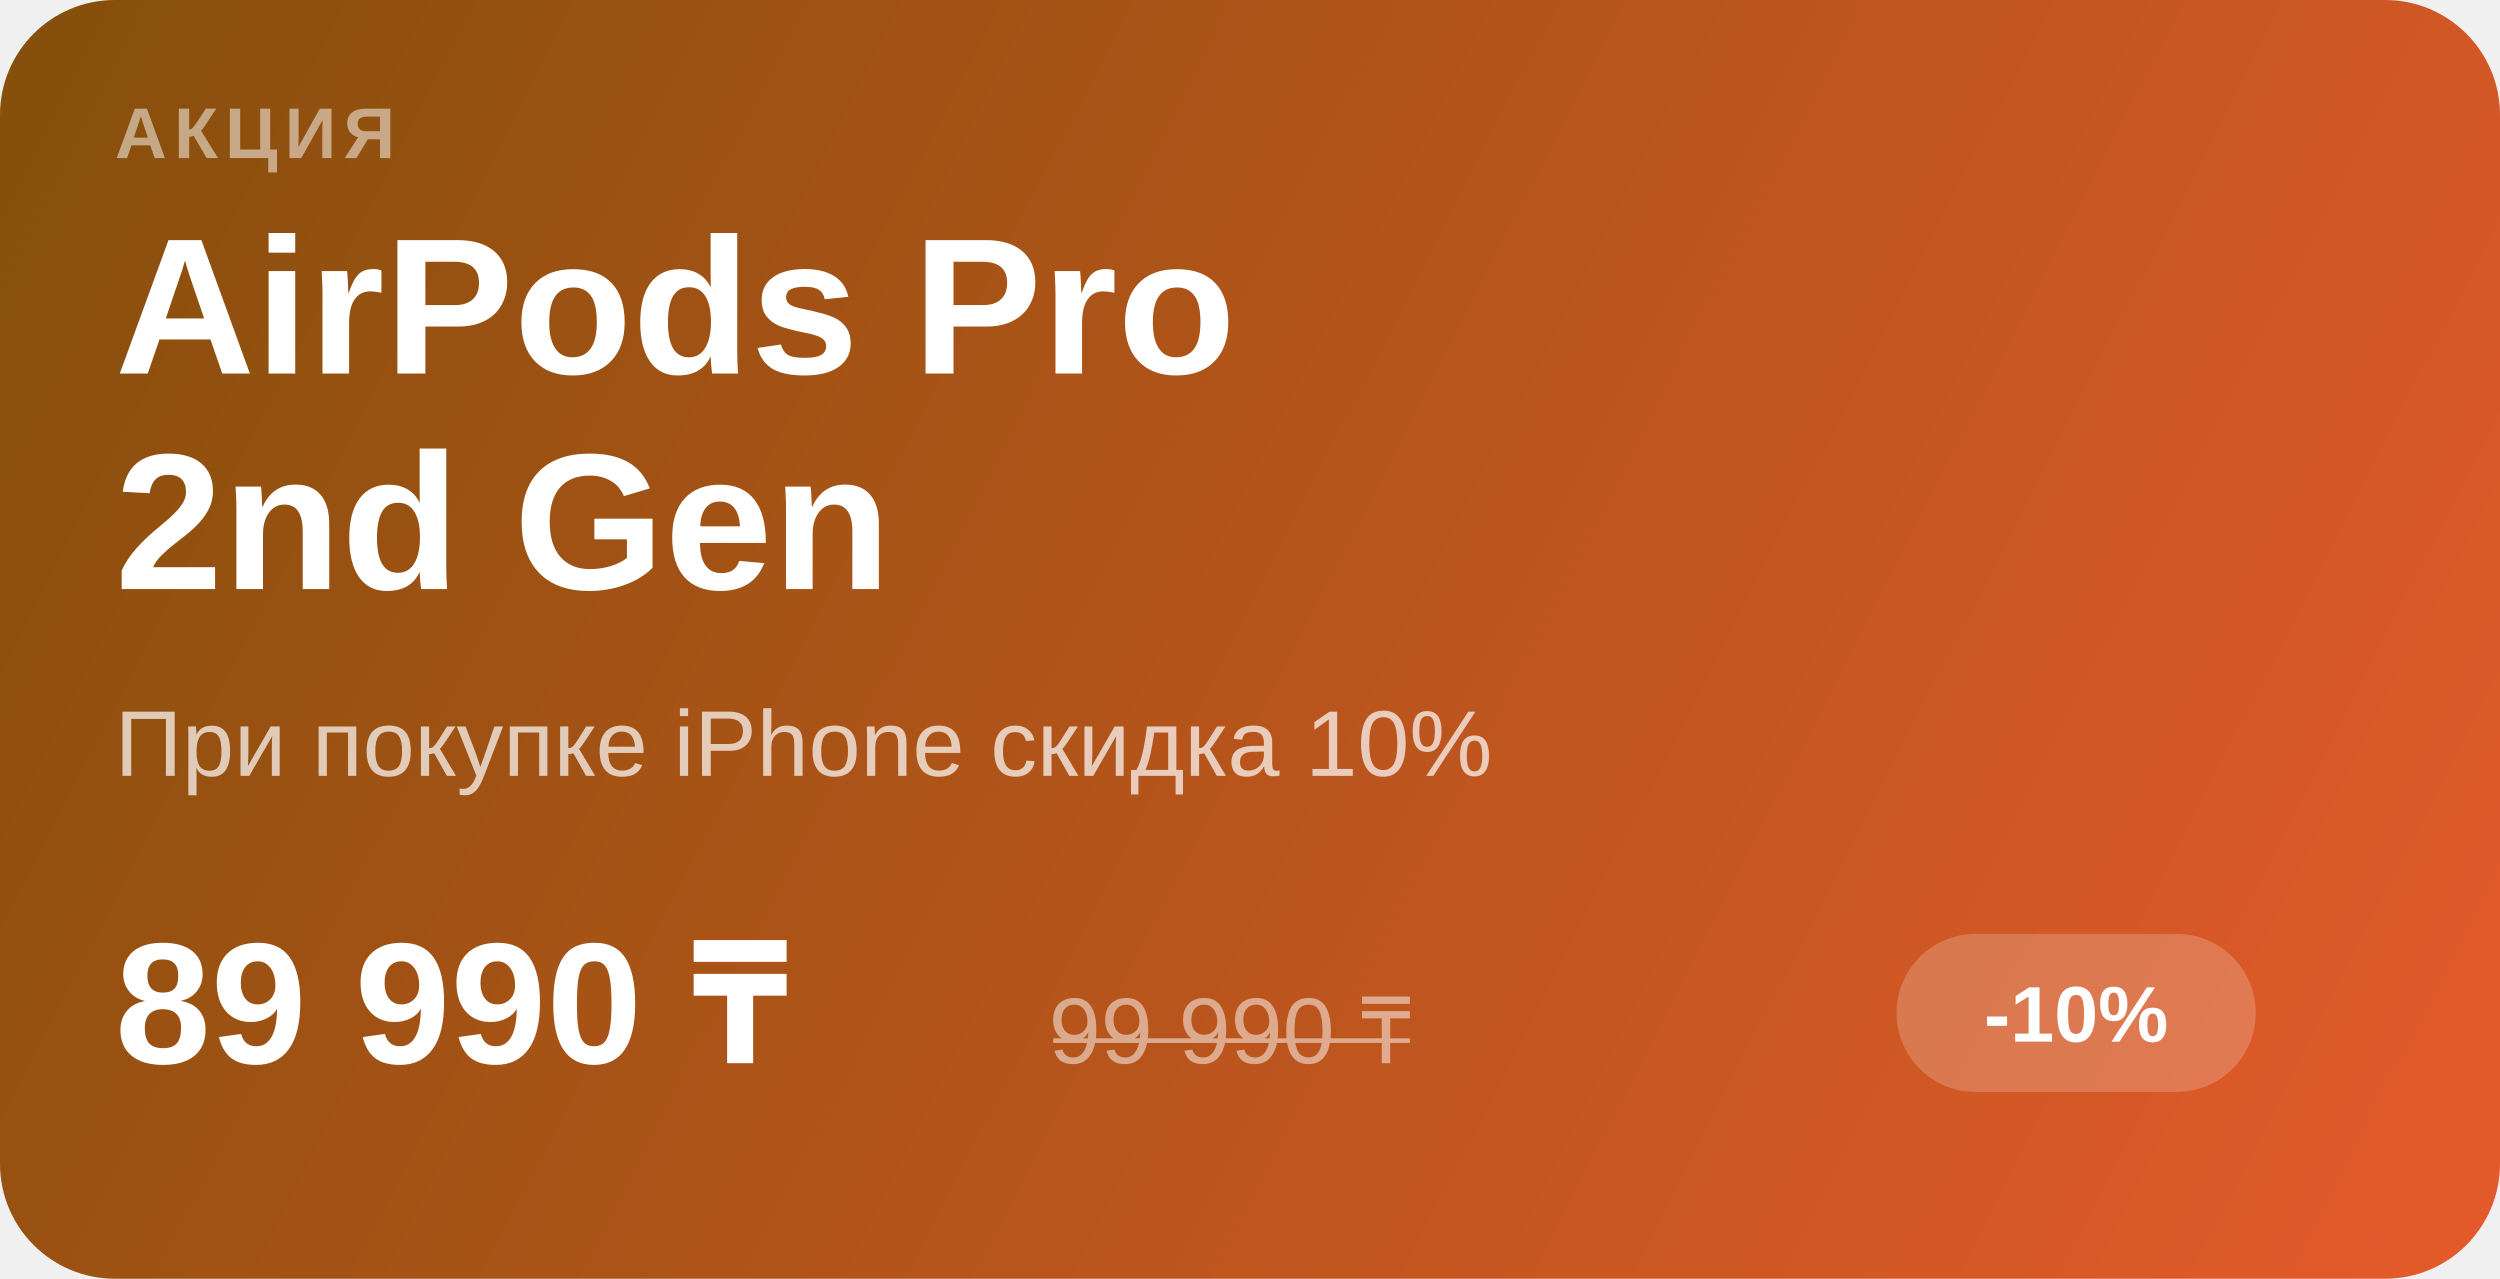
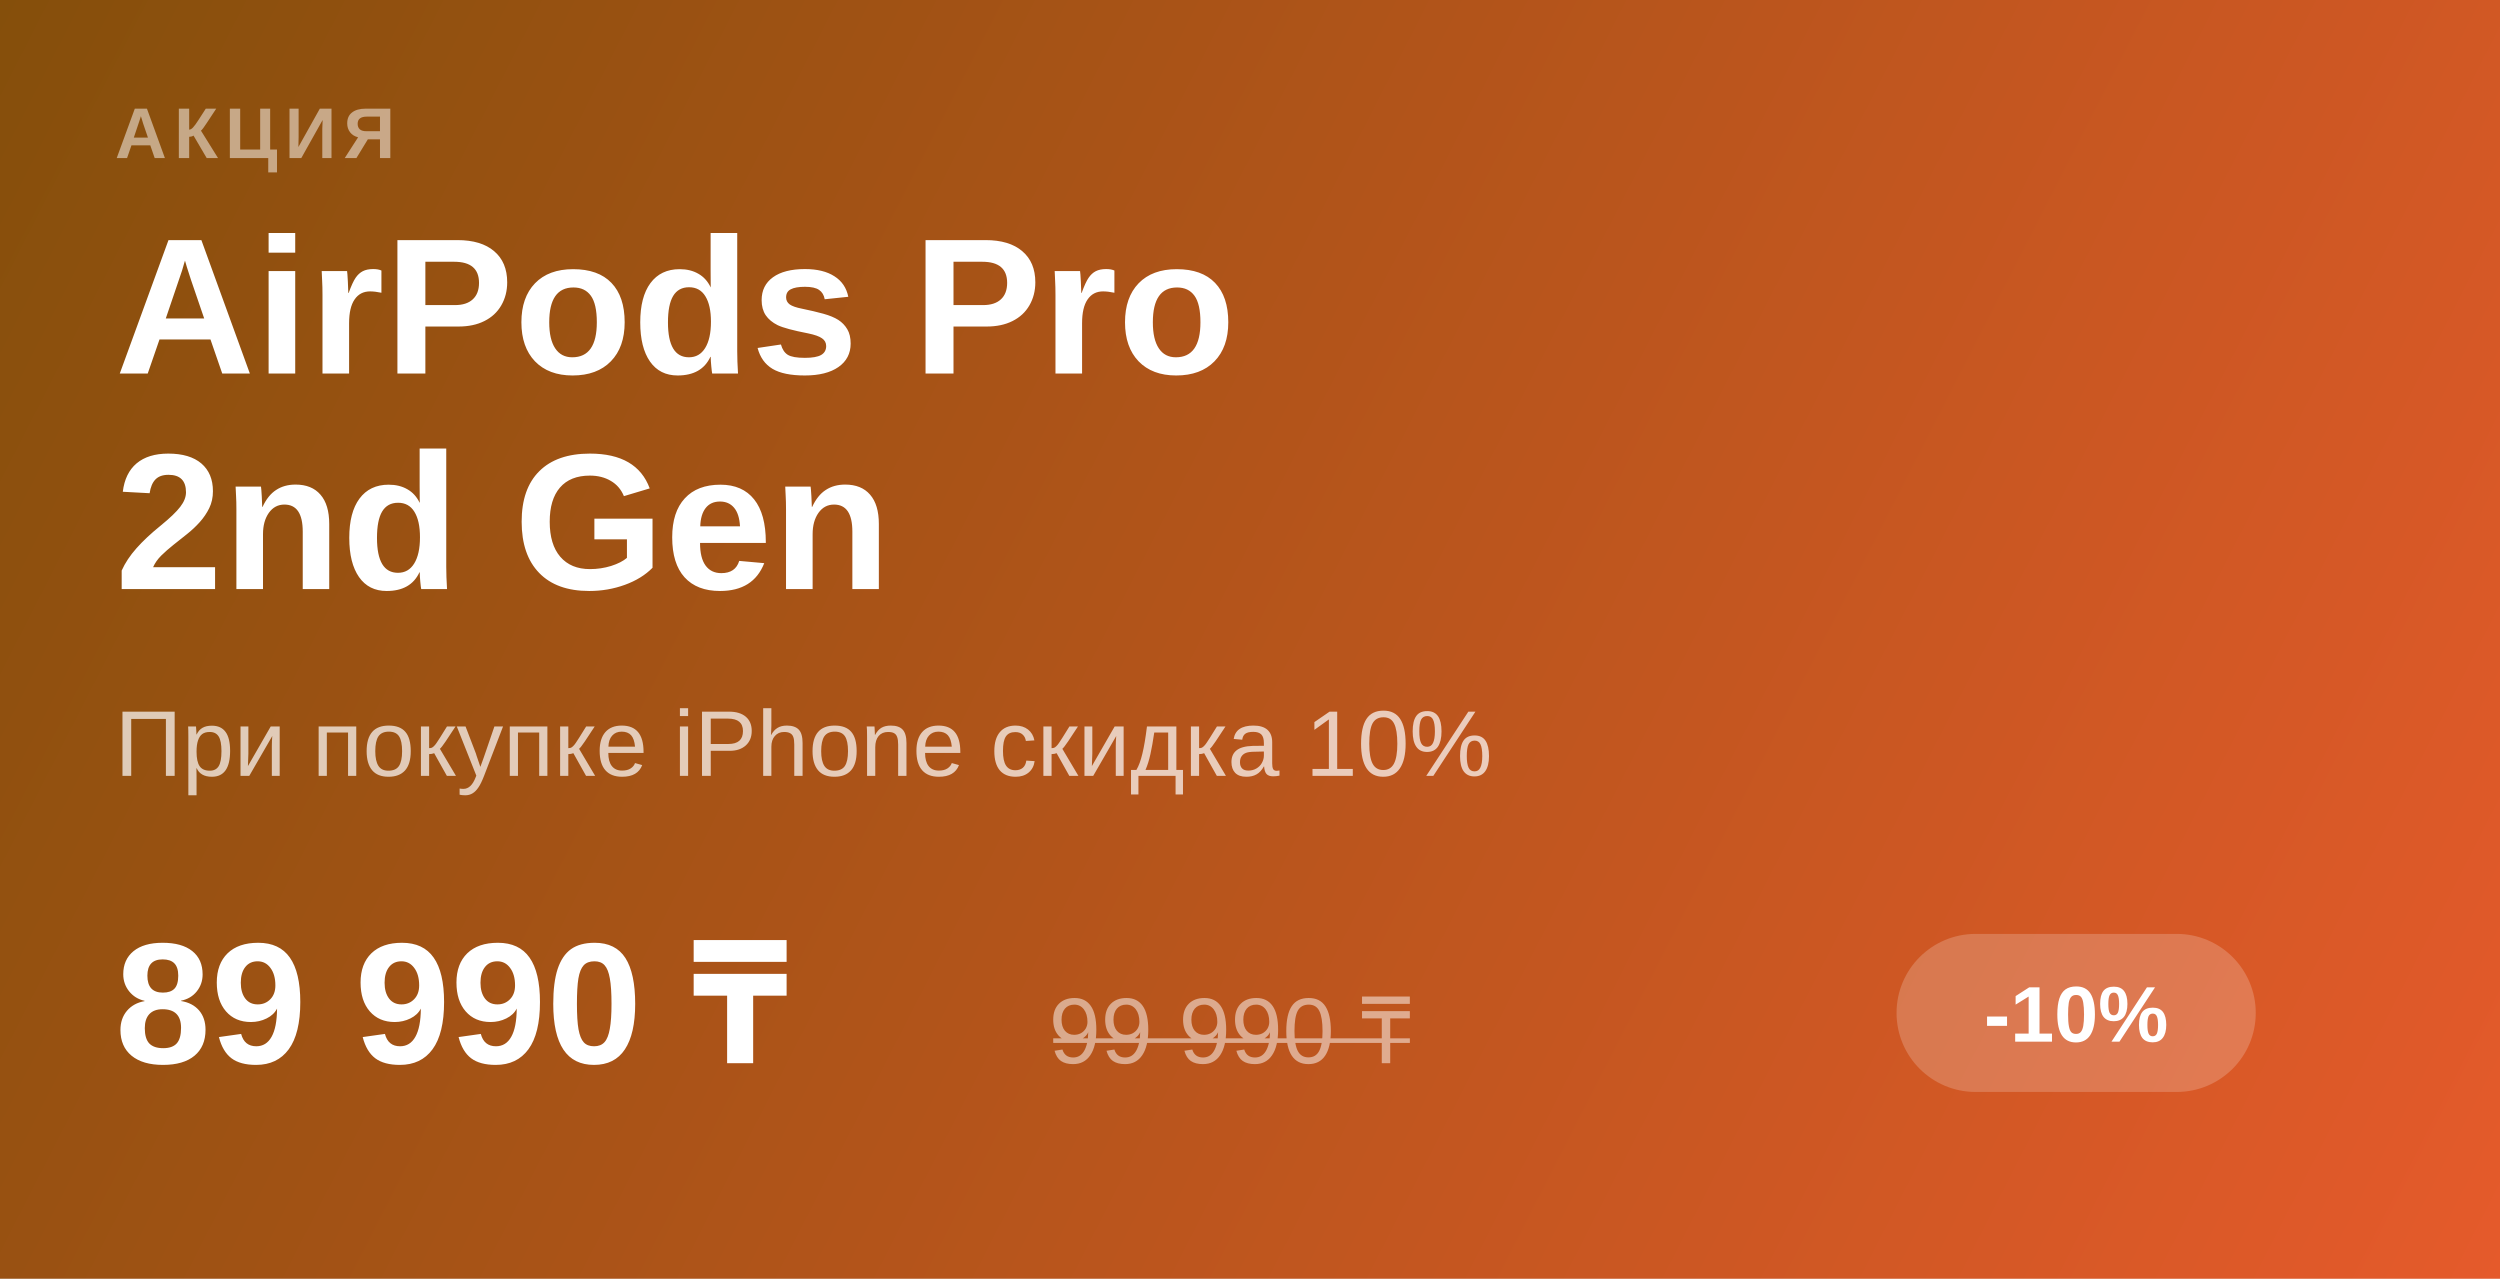
<svg xmlns="http://www.w3.org/2000/svg" width="348" height="178" viewBox="0 0 348 178" fill="none">
  <defs>
    <linearGradient id="bgC" x1="0" y1="0" x2="348" y2="178" gradientUnits="userSpaceOnUse">
      <stop offset="0" stop-color="#854F0B" />
      <stop offset="1" stop-color="#E55A2B" />
    </linearGradient>
  </defs>
-   <rect width="348" height="178" rx="16" fill="url(#bgC)" />
+   <rect width="348" height="178" fill="url(#bgC)" />
  <text x="16" y="22" fill="#FFFFFF80" font-size="10" font-family="Montserrat, Arial, sans-serif" font-weight="700" letter-spacing="1">АКЦИЯ</text>
  <text x="16" y="52" fill="#FFFFFF" font-size="27" font-family="Montserrat, Arial, sans-serif" font-weight="800">AirPods Pro</text>
  <text x="16" y="82" fill="#FFFFFF" font-size="27" font-family="Montserrat, Arial, sans-serif" font-weight="800">2nd Gen</text>
  <text x="16" y="108" fill="#FFFFFFB3" font-size="13" font-family="Montserrat, Arial, sans-serif" font-weight="500">При покупке iPhone скидка 10%</text>
  <text x="16" y="148" fill="#FFFFFF" font-size="24" font-family="Montserrat, Arial, sans-serif" font-weight="800">89 990 ₸</text>
  <text x="146" y="148" fill="#FFFFFF80" font-size="13" font-family="Montserrat, Arial, sans-serif" font-weight="500" text-decoration="line-through">99 990 ₸</text>
  <rect x="264" y="130" width="50" height="22" rx="11" fill="#FFFFFF33" />
  <text x="289" y="145" text-anchor="middle" fill="#FFFFFF" font-size="11" font-family="Montserrat, Arial, sans-serif" font-weight="700">-10%</text>
</svg>
